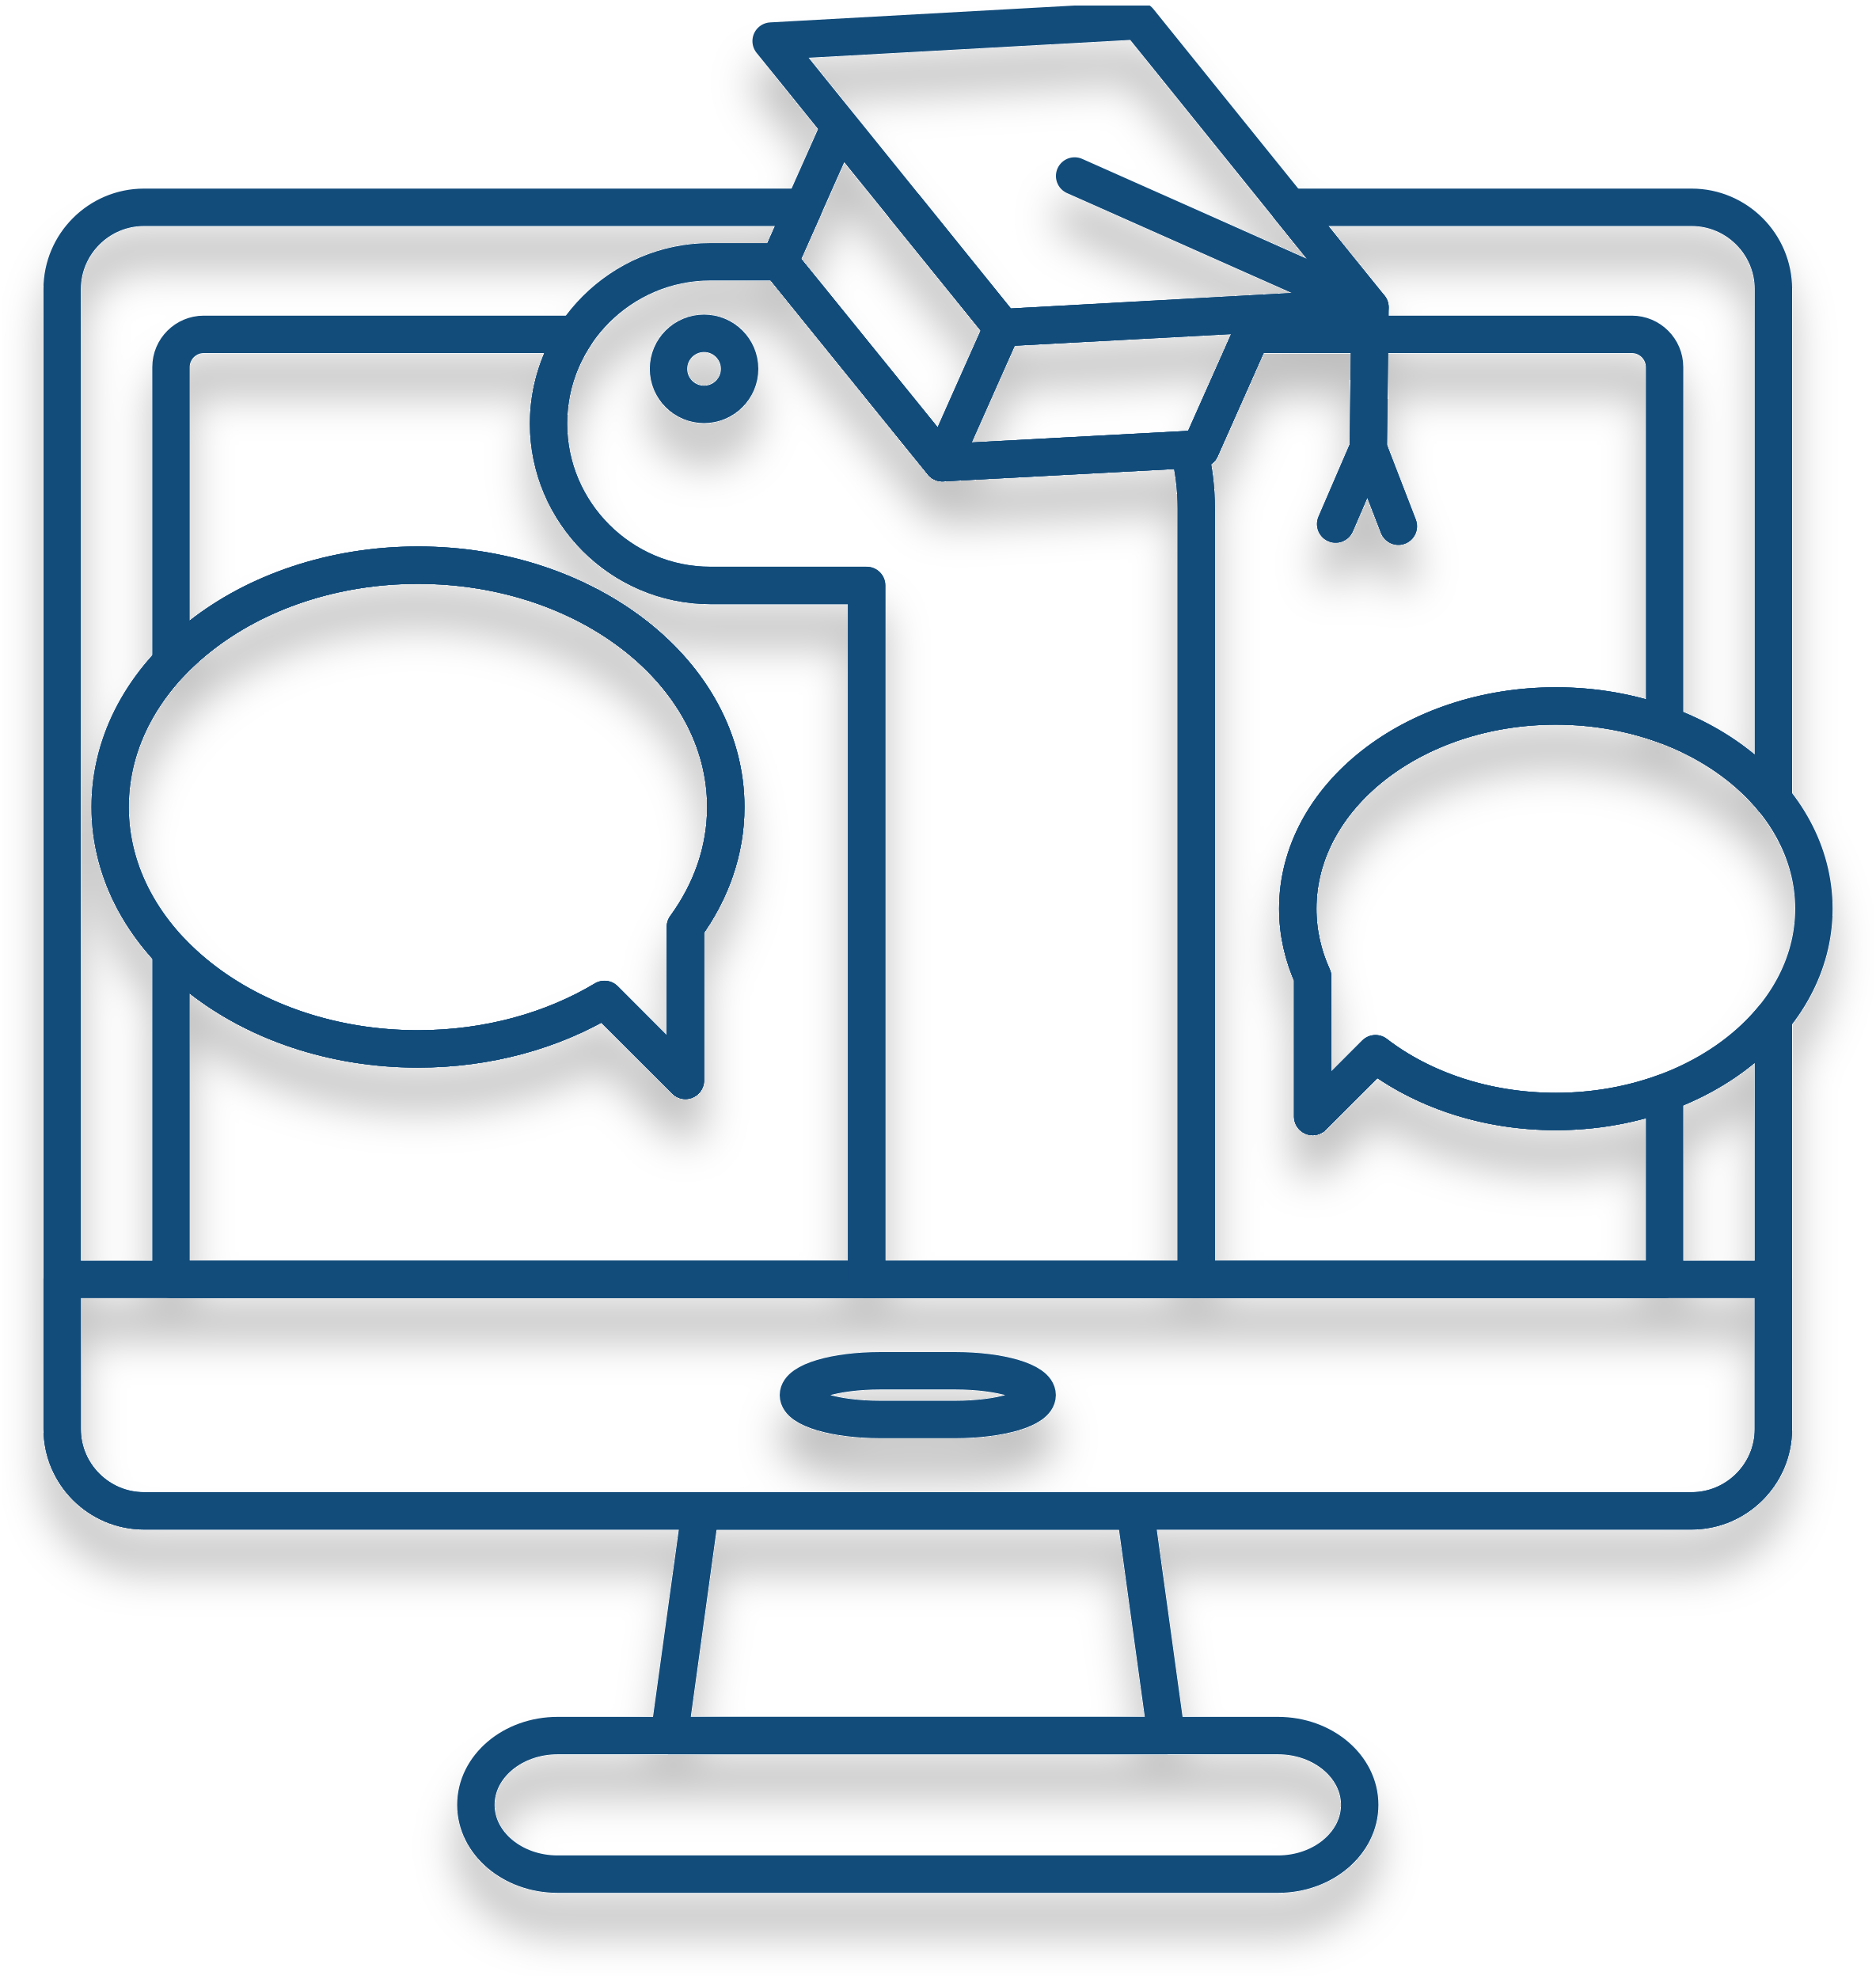
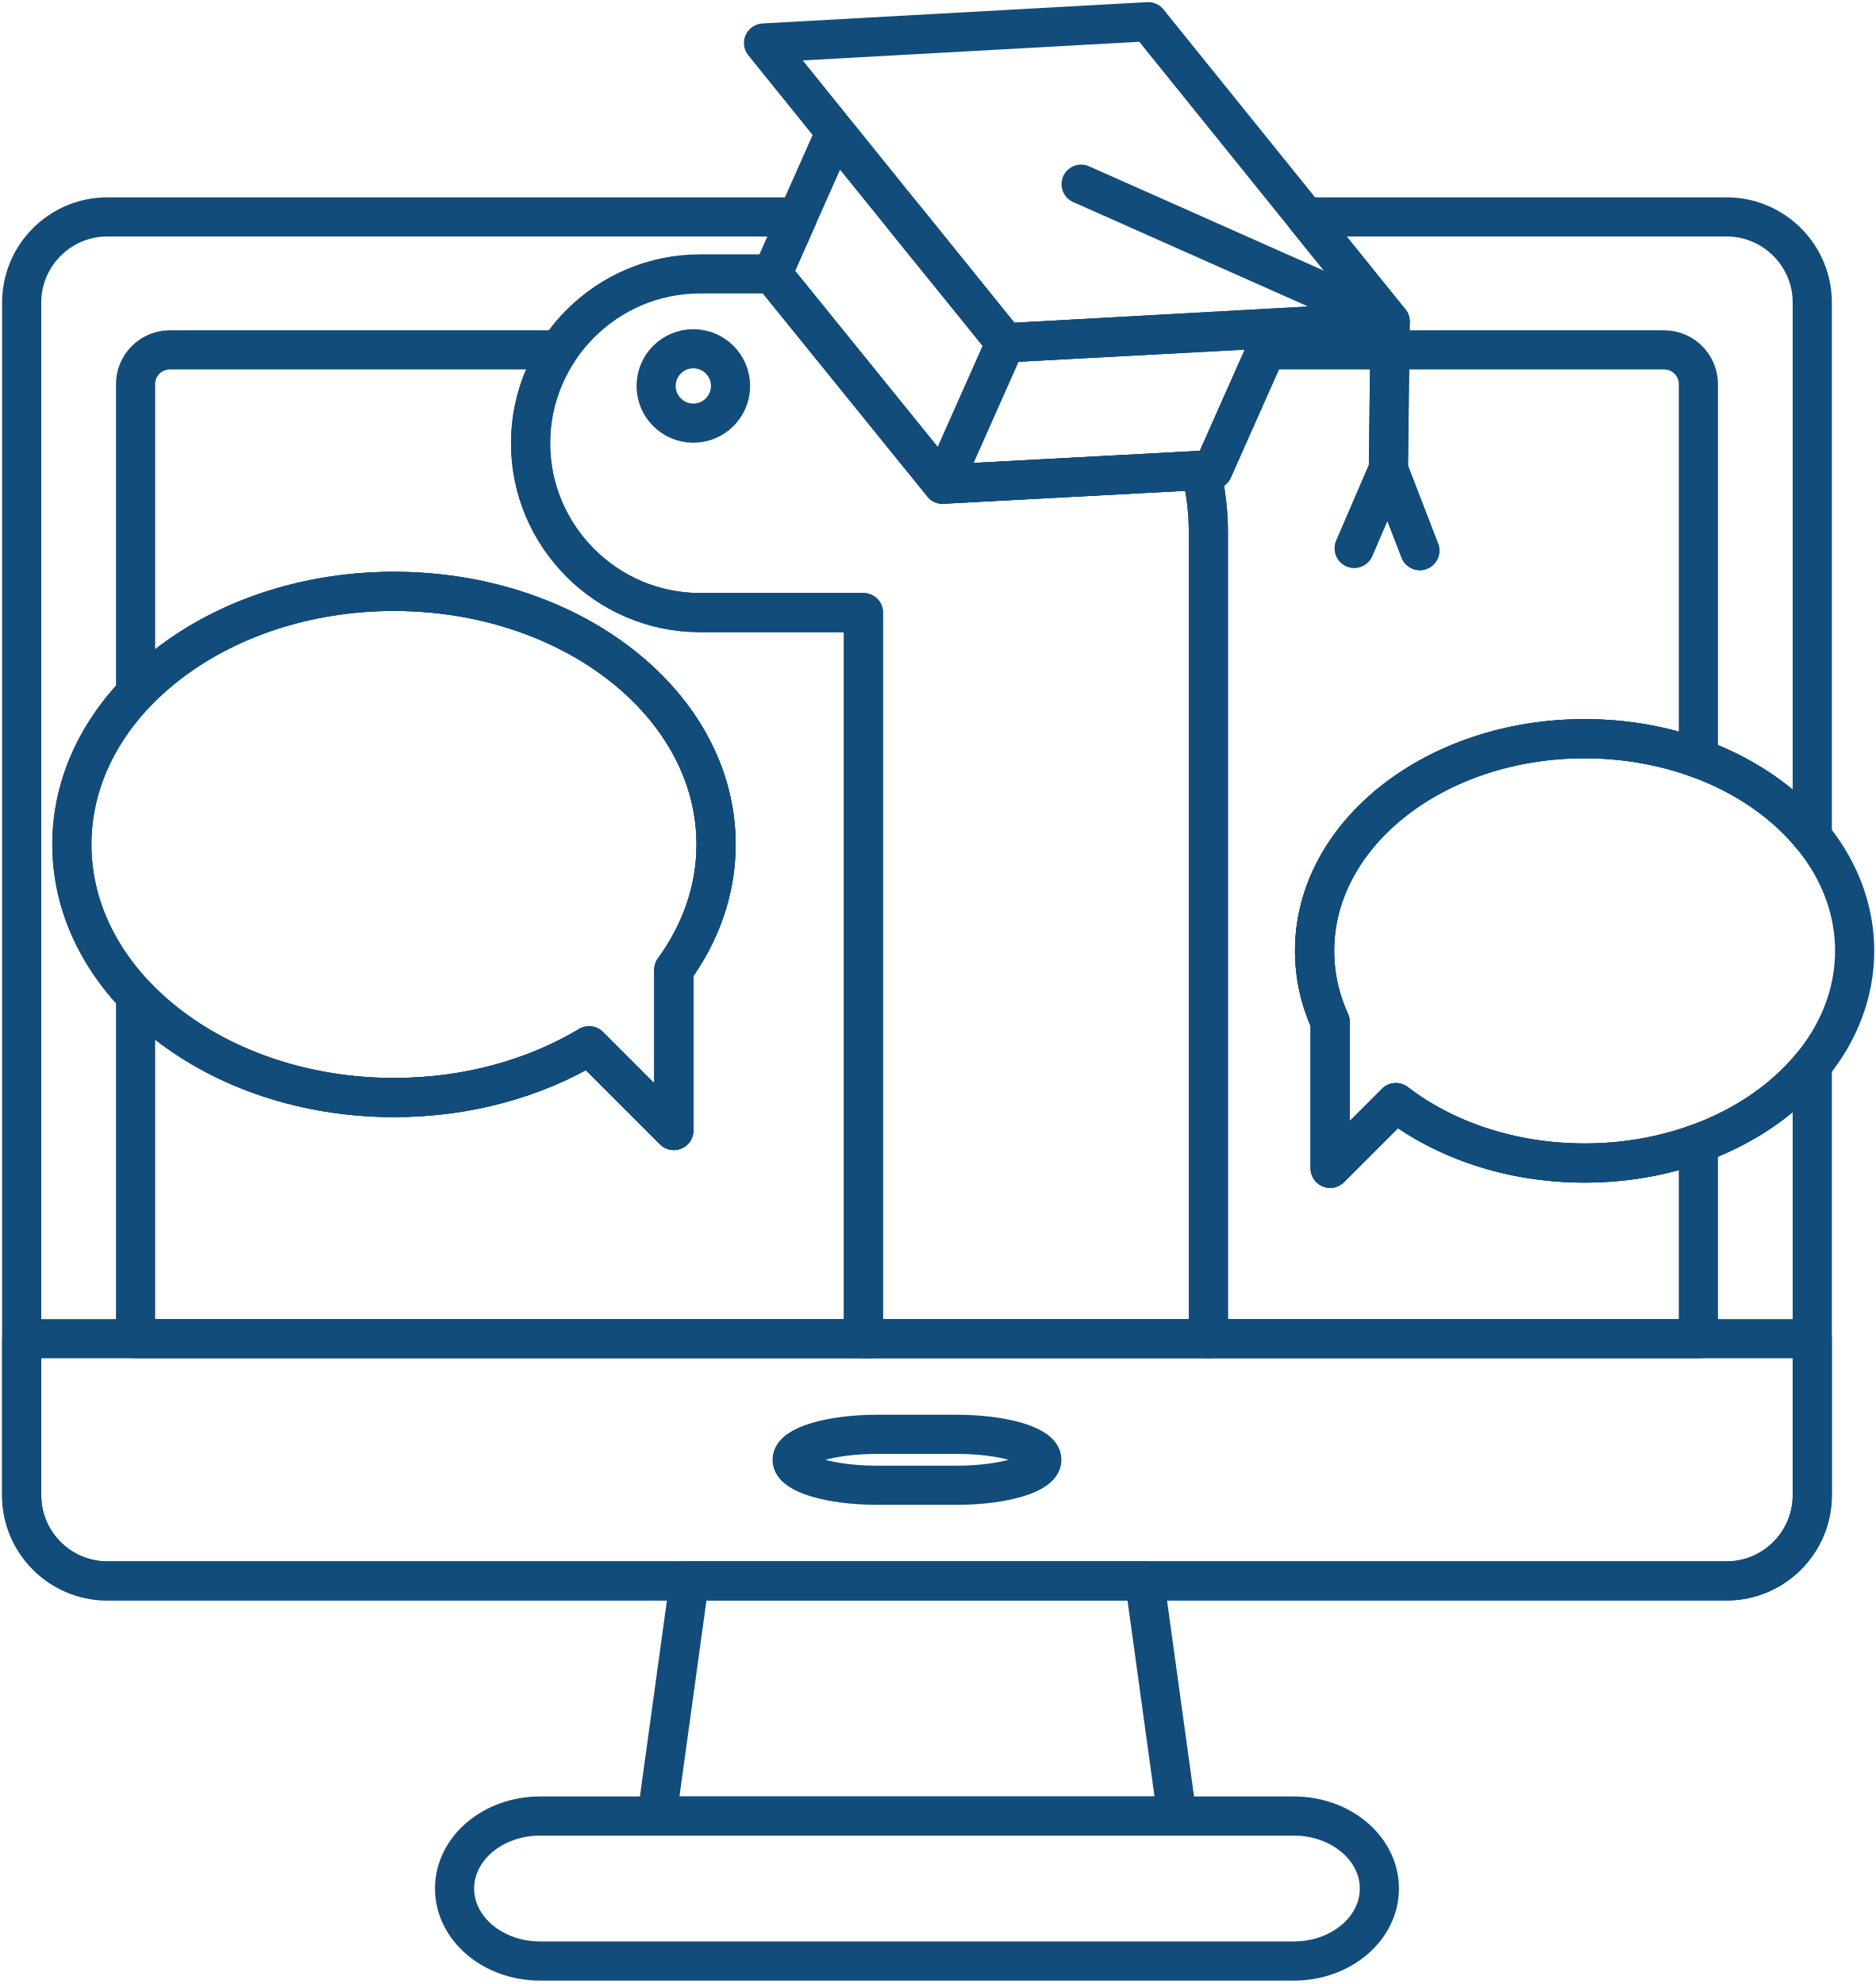
- <svg xmlns="http://www.w3.org/2000/svg" width="181" height="191" viewBox="0 0 181 191" fill="none">
-   <g filter="url(#filter0_d_113_1271)">
-     <path d="M132.066 43.273L128.916 50.578L132.066 43.273ZM132.066 43.273L134.967 50.79L132.066 43.273ZM13.887 20.009H77.575L75.239 25.264L90.949 44.662L115.875 43.327L121.67 30.291L96.744 31.625L87.336 20.009H87.372L96.744 31.625L132.228 29.659L132.066 43.273L132.228 29.659L124.442 20.009H163.279C167.617 20.009 171.166 23.558 171.166 27.896V77.178C166.741 71.741 158.99 68.136 150.167 68.136C136.41 68.136 125.259 76.898 125.259 87.707C125.259 90.01 125.767 92.219 126.697 94.272V107.763L132.758 101.702C137.248 105.151 143.391 107.277 150.167 107.277C158.99 107.277 166.741 103.672 171.166 98.235V137.932C171.166 142.27 167.617 145.819 163.279 145.819H13.887C9.549 145.819 6 142.27 6 137.932V27.896C6 23.558 9.549 20.009 13.887 20.009V20.009ZM66.155 89.455V104.275L58.343 96.462C53.347 99.457 47.109 101.236 40.34 101.236C23.931 101.236 10.629 90.784 10.629 77.891C10.629 64.998 23.931 54.546 40.34 54.546C56.75 54.546 70.052 64.998 70.052 77.891C70.052 82.099 68.634 86.046 66.155 89.455Z" stroke="#124C7B" stroke-width="3.612" stroke-miterlimit="2.613" stroke-linecap="round" stroke-linejoin="round" />
-     <path fill-rule="evenodd" clip-rule="evenodd" d="M171.166 123.479V137.932C171.166 142.27 167.617 145.819 163.279 145.819H13.887C9.549 145.819 6 142.27 6 137.932V123.479H171.166Z" stroke="#124C7B" stroke-width="3.612" stroke-miterlimit="2.613" stroke-linecap="round" stroke-linejoin="round" />
-     <path fill-rule="evenodd" clip-rule="evenodd" d="M19.66 32.272H55.547C53.902 34.744 52.941 37.707 52.941 40.883C52.941 49.474 59.969 56.503 68.56 56.503H83.646V123.471L84.201 123.478H16.505V91.829C21.922 97.538 30.581 101.235 40.34 101.235C47.109 101.235 53.347 99.456 58.343 96.461L66.155 104.274V89.455C68.634 86.045 70.052 82.098 70.052 77.89C70.052 64.997 56.75 54.546 40.34 54.546C30.581 54.546 21.922 58.243 16.505 63.951V35.426C16.505 33.691 17.925 32.272 19.66 32.272V32.272ZM120.789 32.272H157.507C159.242 32.272 160.661 33.691 160.661 35.426V69.954C157.472 68.787 153.916 68.135 150.167 68.135C136.41 68.135 125.259 76.897 125.259 87.706C125.259 90.009 125.767 92.218 126.697 94.271V107.762L132.758 101.701C137.248 105.15 143.391 107.276 150.167 107.276C153.916 107.276 157.472 106.624 160.661 105.458V123.478H115.462V49.096C115.462 47.13 115.221 45.217 114.766 43.386L115.875 43.326L120.789 32.272V32.272Z" stroke="#124C7B" stroke-width="3.612" stroke-miterlimit="2.613" stroke-linecap="round" stroke-linejoin="round" />
-     <path d="M123.349 167.508H53.817C49.462 167.508 45.93 170.501 45.93 174.194C45.93 177.886 49.462 180.88 53.817 180.88H123.349C127.704 180.88 131.236 177.886 131.236 174.194C131.236 170.501 127.704 167.508 123.349 167.508Z" stroke="#124C7B" stroke-width="3.612" stroke-miterlimit="2.613" stroke-linecap="round" stroke-linejoin="round" />
-     <path fill-rule="evenodd" clip-rule="evenodd" d="M67.59 145.819H71.195H105.972H109.577L112.565 167.508H102.984H74.183H64.602L67.59 145.819Z" stroke="#124C7B" stroke-width="3.612" stroke-miterlimit="2.613" stroke-linecap="round" stroke-linejoin="round" />
-     <path d="M92.216 132.298H84.95C80.594 132.298 77.063 133.35 77.063 134.648C77.063 135.946 80.594 136.998 84.95 136.998H92.216C96.572 136.998 100.103 135.946 100.103 134.648C100.103 133.35 96.572 132.298 92.216 132.298Z" stroke="#124C7B" stroke-width="3.612" stroke-miterlimit="2.613" stroke-linecap="round" stroke-linejoin="round" />
-     <path fill-rule="evenodd" clip-rule="evenodd" d="M90.95 44.663L114.766 43.388C115.22 45.219 115.462 47.132 115.462 49.098V123.48H84.201L83.646 123.473V56.505H68.561C59.969 56.505 52.941 49.476 52.941 40.885C52.941 32.294 59.969 25.265 68.561 25.265H75.24L90.95 44.663V44.663Z" stroke="#124C7B" stroke-width="3.612" stroke-miterlimit="2.613" stroke-linecap="round" stroke-linejoin="round" />
-     <path fill-rule="evenodd" clip-rule="evenodd" d="M67.954 32.169C66.059 32.169 64.523 33.705 64.523 35.599C64.523 37.494 66.059 39.03 67.954 39.03C69.849 39.03 71.385 37.494 71.385 35.599C71.385 33.705 69.849 32.169 67.954 32.169Z" stroke="#124C7B" stroke-width="3.612" stroke-miterlimit="2.613" stroke-linecap="round" stroke-linejoin="round" />
-     <path d="M96.744 31.626L81.034 12.228L75.24 25.264L90.95 44.662L96.744 31.626Z" stroke="#124C7B" stroke-width="3.612" stroke-miterlimit="2.613" stroke-linecap="round" stroke-linejoin="round" />
-     <path d="M96.744 31.625L121.67 30.291L115.875 43.327L90.949 44.661L96.744 31.625Z" stroke="#124C7B" stroke-width="3.612" stroke-miterlimit="2.613" stroke-linecap="round" stroke-linejoin="round" />
-     <path d="M109.913 2L74.429 3.966L96.744 31.625L132.228 29.659L109.913 2Z" stroke="#124C7B" stroke-width="3.612" stroke-miterlimit="2.613" stroke-linecap="round" stroke-linejoin="round" />
-     <path d="M128.916 50.578L132.066 43.273L132.228 29.659L103.722 16.987" stroke="#124C7B" stroke-width="3.612" stroke-miterlimit="2.613" stroke-linecap="round" stroke-linejoin="round" />
-     <path d="M134.967 50.791L132.065 43.274" stroke="#124C7B" stroke-width="3.612" stroke-miterlimit="2.613" stroke-linecap="round" stroke-linejoin="round" />
-     <path fill-rule="evenodd" clip-rule="evenodd" d="M150.167 68.136C163.923 68.136 175.074 76.898 175.074 87.706C175.074 98.515 163.923 107.277 150.167 107.277C143.391 107.277 137.248 105.15 132.758 101.701L126.697 107.763V94.271C125.767 92.219 125.259 90.01 125.259 87.706C125.259 76.898 136.41 68.136 150.167 68.136V68.136Z" stroke="#124C7B" stroke-width="3.612" stroke-miterlimit="2.613" stroke-linecap="round" stroke-linejoin="round" />
-     <path fill-rule="evenodd" clip-rule="evenodd" d="M66.155 89.456V104.275L58.342 96.463C53.347 99.457 47.108 101.236 40.34 101.236C23.931 101.236 10.629 90.785 10.629 77.892C10.629 64.999 23.931 54.547 40.34 54.547C56.749 54.547 70.052 64.999 70.052 77.892C70.052 82.099 68.634 86.047 66.155 89.456Z" stroke="#124C7B" stroke-width="3.612" stroke-miterlimit="2.613" stroke-linecap="round" stroke-linejoin="round" />
-   </g>
-   <defs>
-     <filter id="filter0_d_113_1271" x="0.194" y="0.591" width="180.686" height="190.095" filterUnits="userSpaceOnUse" color-interpolation-filters="sRGB">
-       <feFlood flood-opacity="0" result="BackgroundImageFix" />
-       <feColorMatrix in="SourceAlpha" type="matrix" values="0 0 0 0 0 0 0 0 0 0 0 0 0 0 0 0 0 0 127 0" result="hardAlpha" />
-       <feOffset dy="4" />
-       <feGaussianBlur stdDeviation="2" />
-       <feComposite in2="hardAlpha" operator="out" />
-       <feColorMatrix type="matrix" values="0 0 0 0 0 0 0 0 0 0 0 0 0 0 0 0 0 0 0.25 0" />
-       <feBlend mode="normal" in2="BackgroundImageFix" result="effect1_dropShadow_113_1271" />
-       <feBlend mode="normal" in="SourceGraphic" in2="effect1_dropShadow_113_1271" result="shape" />
-     </filter>
-   </defs>
+ <svg xmlns="http://www.w3.org/2000/svg" width="173" height="183" viewBox="0 0 173 183" fill="none">
+   <path d="M128.066 43.273L124.916 50.578L128.066 43.273ZM128.066 43.273L130.967 50.79L128.066 43.273ZM9.887 20.009H73.575L71.239 25.264L86.949 44.662L111.875 43.327L117.67 30.291L92.744 31.625L83.336 20.009H83.372L92.744 31.625L128.228 29.659L128.066 43.273L128.228 29.659L120.442 20.009H159.279C163.617 20.009 167.166 23.558 167.166 27.896V77.178C162.741 71.741 154.99 68.136 146.167 68.136C132.41 68.136 121.259 76.898 121.259 87.707C121.259 90.01 121.767 92.219 122.697 94.272V107.763L128.758 101.702C133.248 105.151 139.391 107.277 146.167 107.277C154.99 107.277 162.741 103.672 167.166 98.235V137.932C167.166 142.27 163.617 145.819 159.279 145.819H9.887C5.549 145.819 2 142.27 2 137.932V27.896C2 23.558 5.549 20.009 9.887 20.009V20.009ZM62.155 89.455V104.275L54.343 96.462C49.347 99.457 43.109 101.236 36.34 101.236C19.931 101.236 6.629 90.784 6.629 77.891C6.629 64.998 19.931 54.546 36.34 54.546C52.75 54.546 66.052 64.998 66.052 77.891C66.052 82.099 64.634 86.046 62.155 89.455Z" stroke="#124C7B" stroke-width="3.612" stroke-miterlimit="2.613" stroke-linecap="round" stroke-linejoin="round" />
+   <path fill-rule="evenodd" clip-rule="evenodd" d="M167.166 123.479V137.932C167.166 142.27 163.617 145.819 159.279 145.819H9.887C5.549 145.819 2 142.27 2 137.932V123.479H167.166Z" stroke="#124C7B" stroke-width="3.612" stroke-miterlimit="2.613" stroke-linecap="round" stroke-linejoin="round" />
+   <path fill-rule="evenodd" clip-rule="evenodd" d="M15.66 32.272H51.547C49.902 34.744 48.941 37.707 48.941 40.883C48.941 49.474 55.969 56.503 64.56 56.503H79.646V123.471L80.201 123.478H12.505V91.829C17.922 97.538 26.581 101.235 36.34 101.235C43.109 101.235 49.347 99.456 54.343 96.461L62.155 104.274V89.455C64.634 86.045 66.052 82.098 66.052 77.89C66.052 64.997 52.75 54.546 36.34 54.546C26.581 54.546 17.922 58.243 12.505 63.951V35.426C12.505 33.691 13.925 32.272 15.66 32.272V32.272ZM116.789 32.272H153.507C155.242 32.272 156.661 33.691 156.661 35.426V69.954C153.472 68.787 149.916 68.135 146.167 68.135C132.41 68.135 121.259 76.897 121.259 87.706C121.259 90.009 121.767 92.218 122.697 94.271V107.762L128.758 101.701C133.248 105.15 139.391 107.276 146.167 107.276C149.916 107.276 153.472 106.624 156.661 105.458V123.478H111.462V49.096C111.462 47.13 111.221 45.217 110.766 43.386L111.875 43.326L116.789 32.272V32.272Z" stroke="#124C7B" stroke-width="3.612" stroke-miterlimit="2.613" stroke-linecap="round" stroke-linejoin="round" />
+   <path d="M119.349 167.508H49.817C45.462 167.508 41.93 170.501 41.93 174.194C41.93 177.886 45.462 180.88 49.817 180.88H119.349C123.704 180.88 127.236 177.886 127.236 174.194C127.236 170.501 123.704 167.508 119.349 167.508Z" stroke="#124C7B" stroke-width="3.612" stroke-miterlimit="2.613" stroke-linecap="round" stroke-linejoin="round" />
+   <path fill-rule="evenodd" clip-rule="evenodd" d="M63.59 145.819H67.195H101.972H105.577L108.565 167.508H98.984H70.183H60.602L63.59 145.819Z" stroke="#124C7B" stroke-width="3.612" stroke-miterlimit="2.613" stroke-linecap="round" stroke-linejoin="round" />
+   <path d="M88.216 132.298H80.95C76.594 132.298 73.063 133.35 73.063 134.648C73.063 135.946 76.594 136.998 80.95 136.998H88.216C92.572 136.998 96.103 135.946 96.103 134.648C96.103 133.35 92.572 132.298 88.216 132.298Z" stroke="#124C7B" stroke-width="3.612" stroke-miterlimit="2.613" stroke-linecap="round" stroke-linejoin="round" />
+   <path fill-rule="evenodd" clip-rule="evenodd" d="M86.95 44.663L110.766 43.388C111.22 45.219 111.462 47.132 111.462 49.098V123.48H80.201L79.646 123.473V56.505H64.561C55.969 56.505 48.941 49.476 48.941 40.885C48.941 32.294 55.969 25.265 64.561 25.265H71.24L86.95 44.663V44.663Z" stroke="#124C7B" stroke-width="3.612" stroke-miterlimit="2.613" stroke-linecap="round" stroke-linejoin="round" />
+   <path fill-rule="evenodd" clip-rule="evenodd" d="M63.954 32.169C62.059 32.169 60.523 33.705 60.523 35.599C60.523 37.494 62.059 39.03 63.954 39.03C65.849 39.03 67.385 37.494 67.385 35.599C67.385 33.705 65.849 32.169 63.954 32.169Z" stroke="#124C7B" stroke-width="3.612" stroke-miterlimit="2.613" stroke-linecap="round" stroke-linejoin="round" />
+   <path d="M92.744 31.626L77.034 12.228L71.24 25.264L86.95 44.662L92.744 31.626Z" stroke="#124C7B" stroke-width="3.612" stroke-miterlimit="2.613" stroke-linecap="round" stroke-linejoin="round" />
+   <path d="M92.744 31.625L117.67 30.291L111.875 43.327L86.949 44.661L92.744 31.625Z" stroke="#124C7B" stroke-width="3.612" stroke-miterlimit="2.613" stroke-linecap="round" stroke-linejoin="round" />
+   <path d="M105.913 2L70.429 3.966L92.744 31.625L128.228 29.659L105.913 2Z" stroke="#124C7B" stroke-width="3.612" stroke-miterlimit="2.613" stroke-linecap="round" stroke-linejoin="round" />
+   <path d="M124.916 50.578L128.066 43.273L128.228 29.659L99.722 16.987" stroke="#124C7B" stroke-width="3.612" stroke-miterlimit="2.613" stroke-linecap="round" stroke-linejoin="round" />
+   <path d="M130.967 50.791L128.065 43.274" stroke="#124C7B" stroke-width="3.612" stroke-miterlimit="2.613" stroke-linecap="round" stroke-linejoin="round" />
+   <path fill-rule="evenodd" clip-rule="evenodd" d="M146.167 68.136C159.923 68.136 171.074 76.898 171.074 87.706C171.074 98.515 159.923 107.277 146.167 107.277C139.391 107.277 133.248 105.15 128.758 101.701L122.697 107.763V94.271C121.767 92.219 121.259 90.01 121.259 87.706C121.259 76.898 132.41 68.136 146.167 68.136V68.136Z" stroke="#124C7B" stroke-width="3.612" stroke-miterlimit="2.613" stroke-linecap="round" stroke-linejoin="round" />
+   <path fill-rule="evenodd" clip-rule="evenodd" d="M62.155 89.456V104.275L54.342 96.463C49.347 99.457 43.108 101.236 36.34 101.236C19.931 101.236 6.629 90.785 6.629 77.892C6.629 64.999 19.931 54.547 36.34 54.547C52.749 54.547 66.052 64.999 66.052 77.892C66.052 82.099 64.634 86.047 62.155 89.456Z" stroke="#124C7B" stroke-width="3.612" stroke-miterlimit="2.613" stroke-linecap="round" stroke-linejoin="round" />
</svg>
